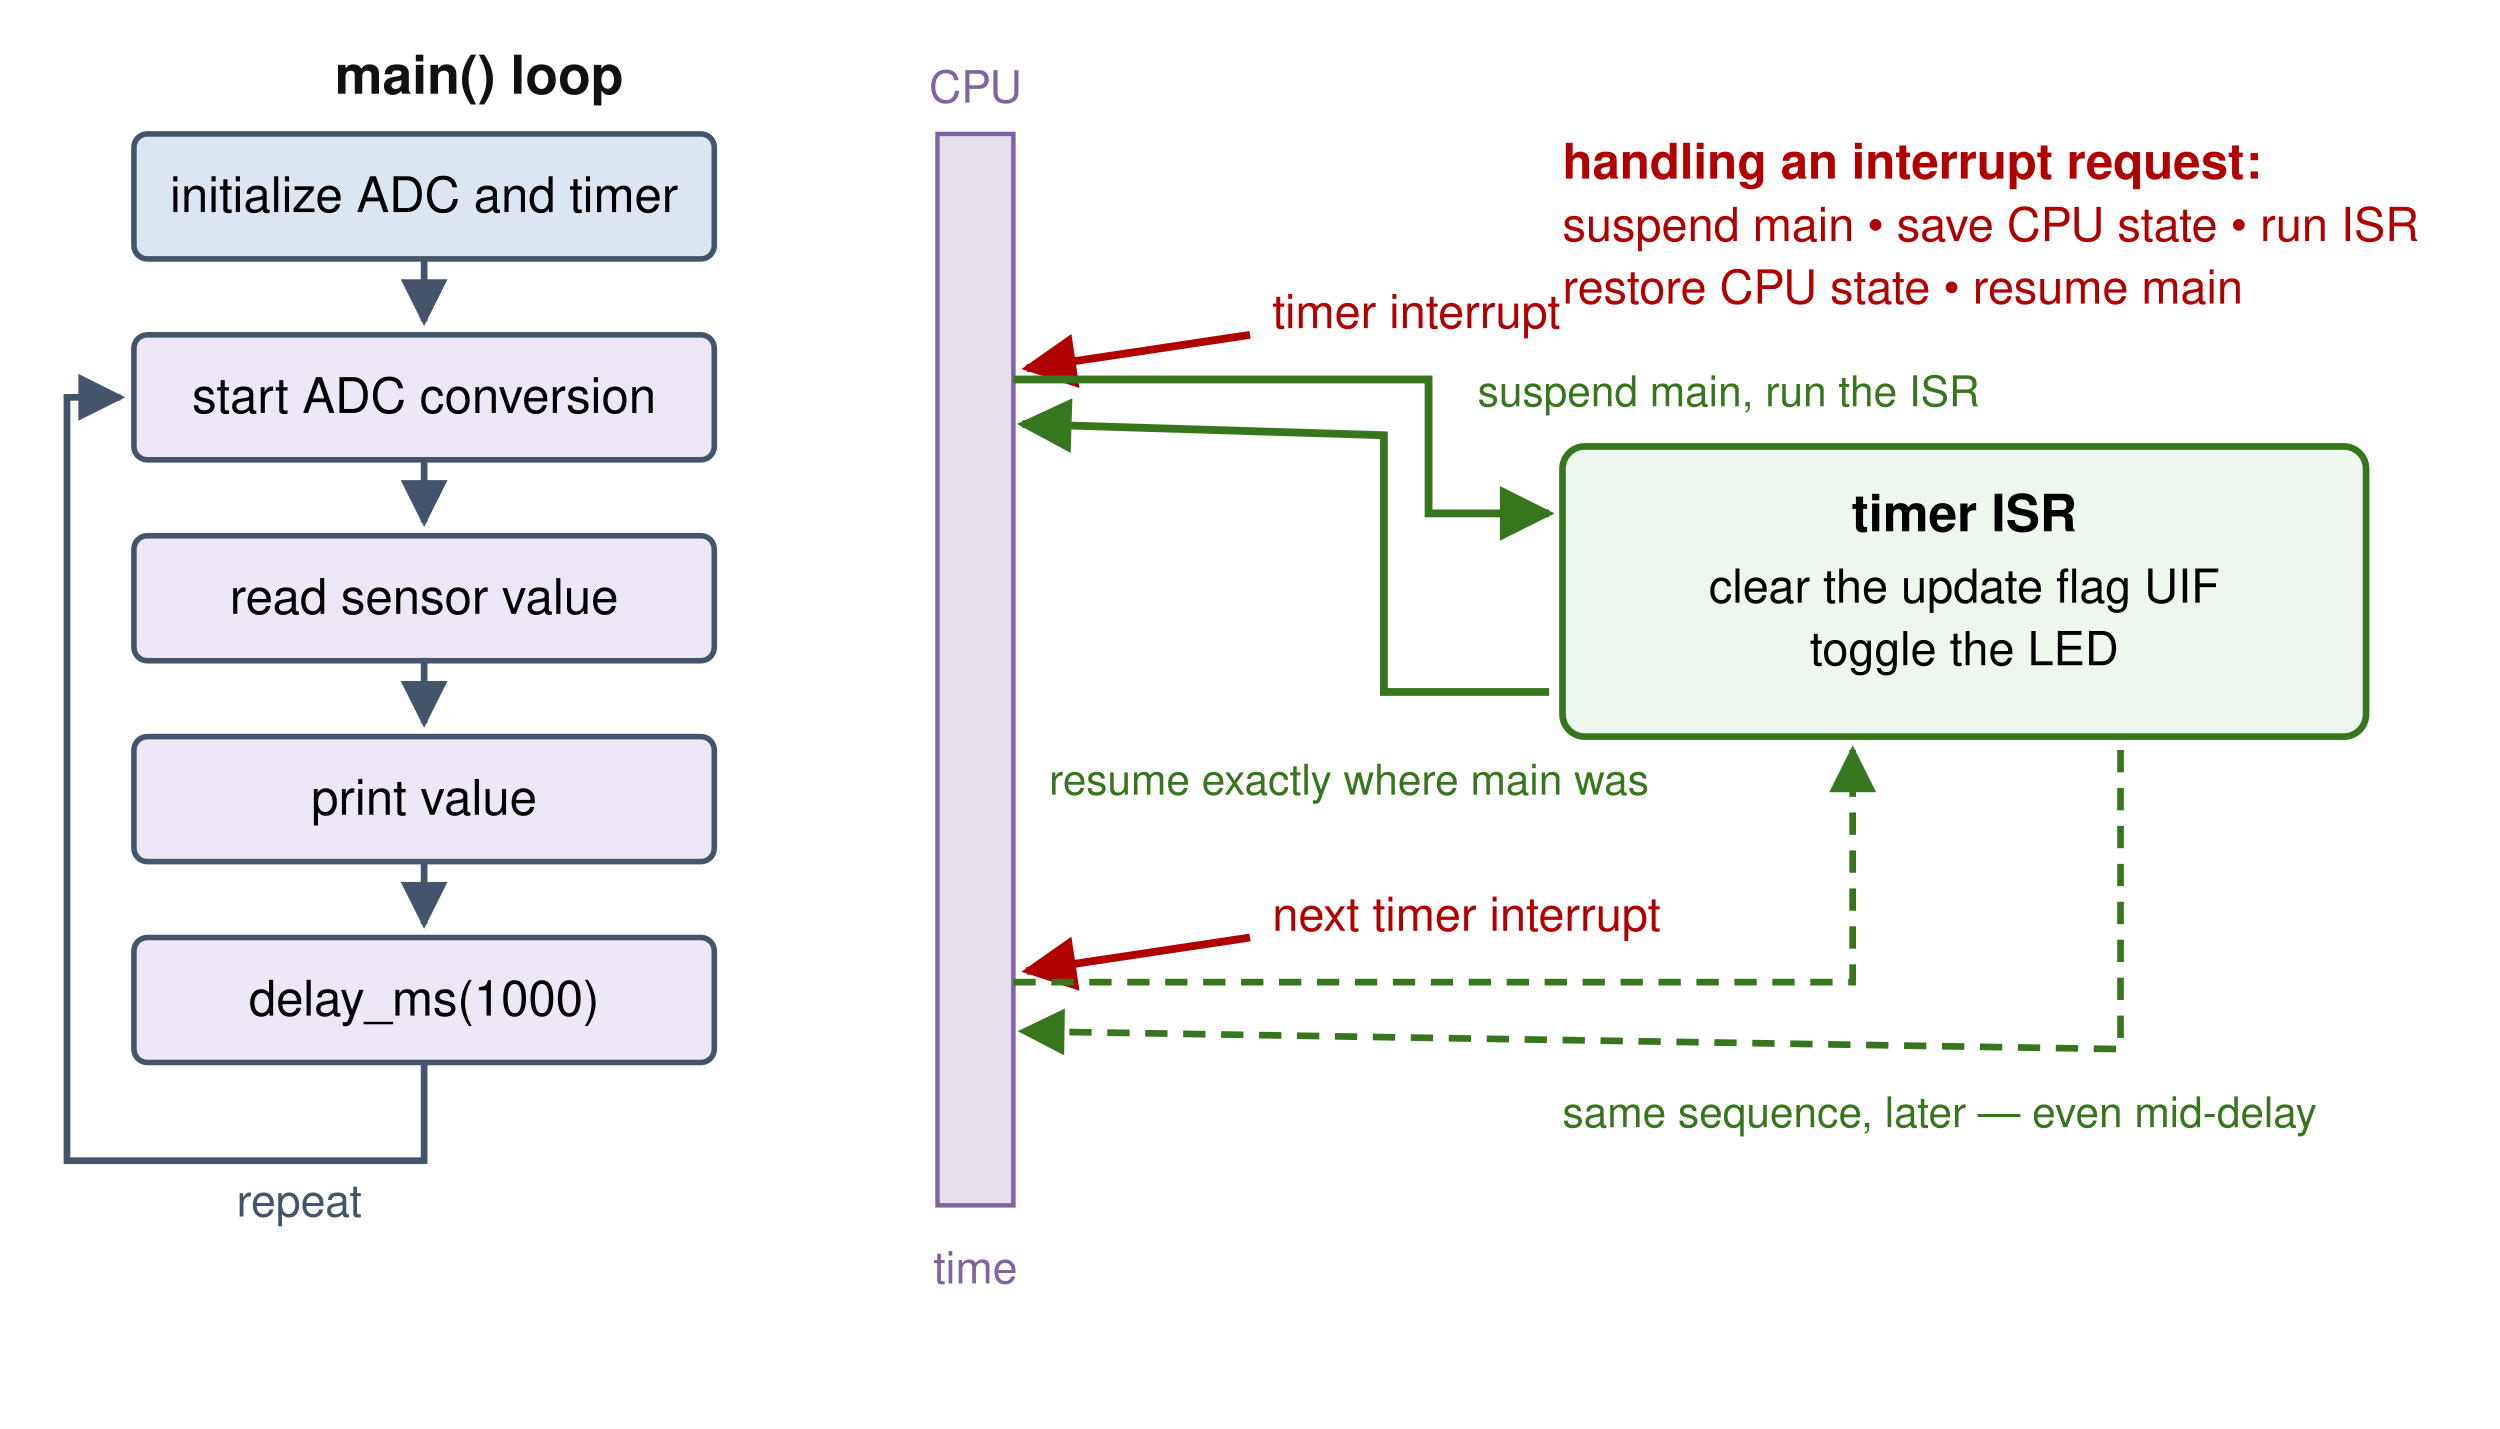
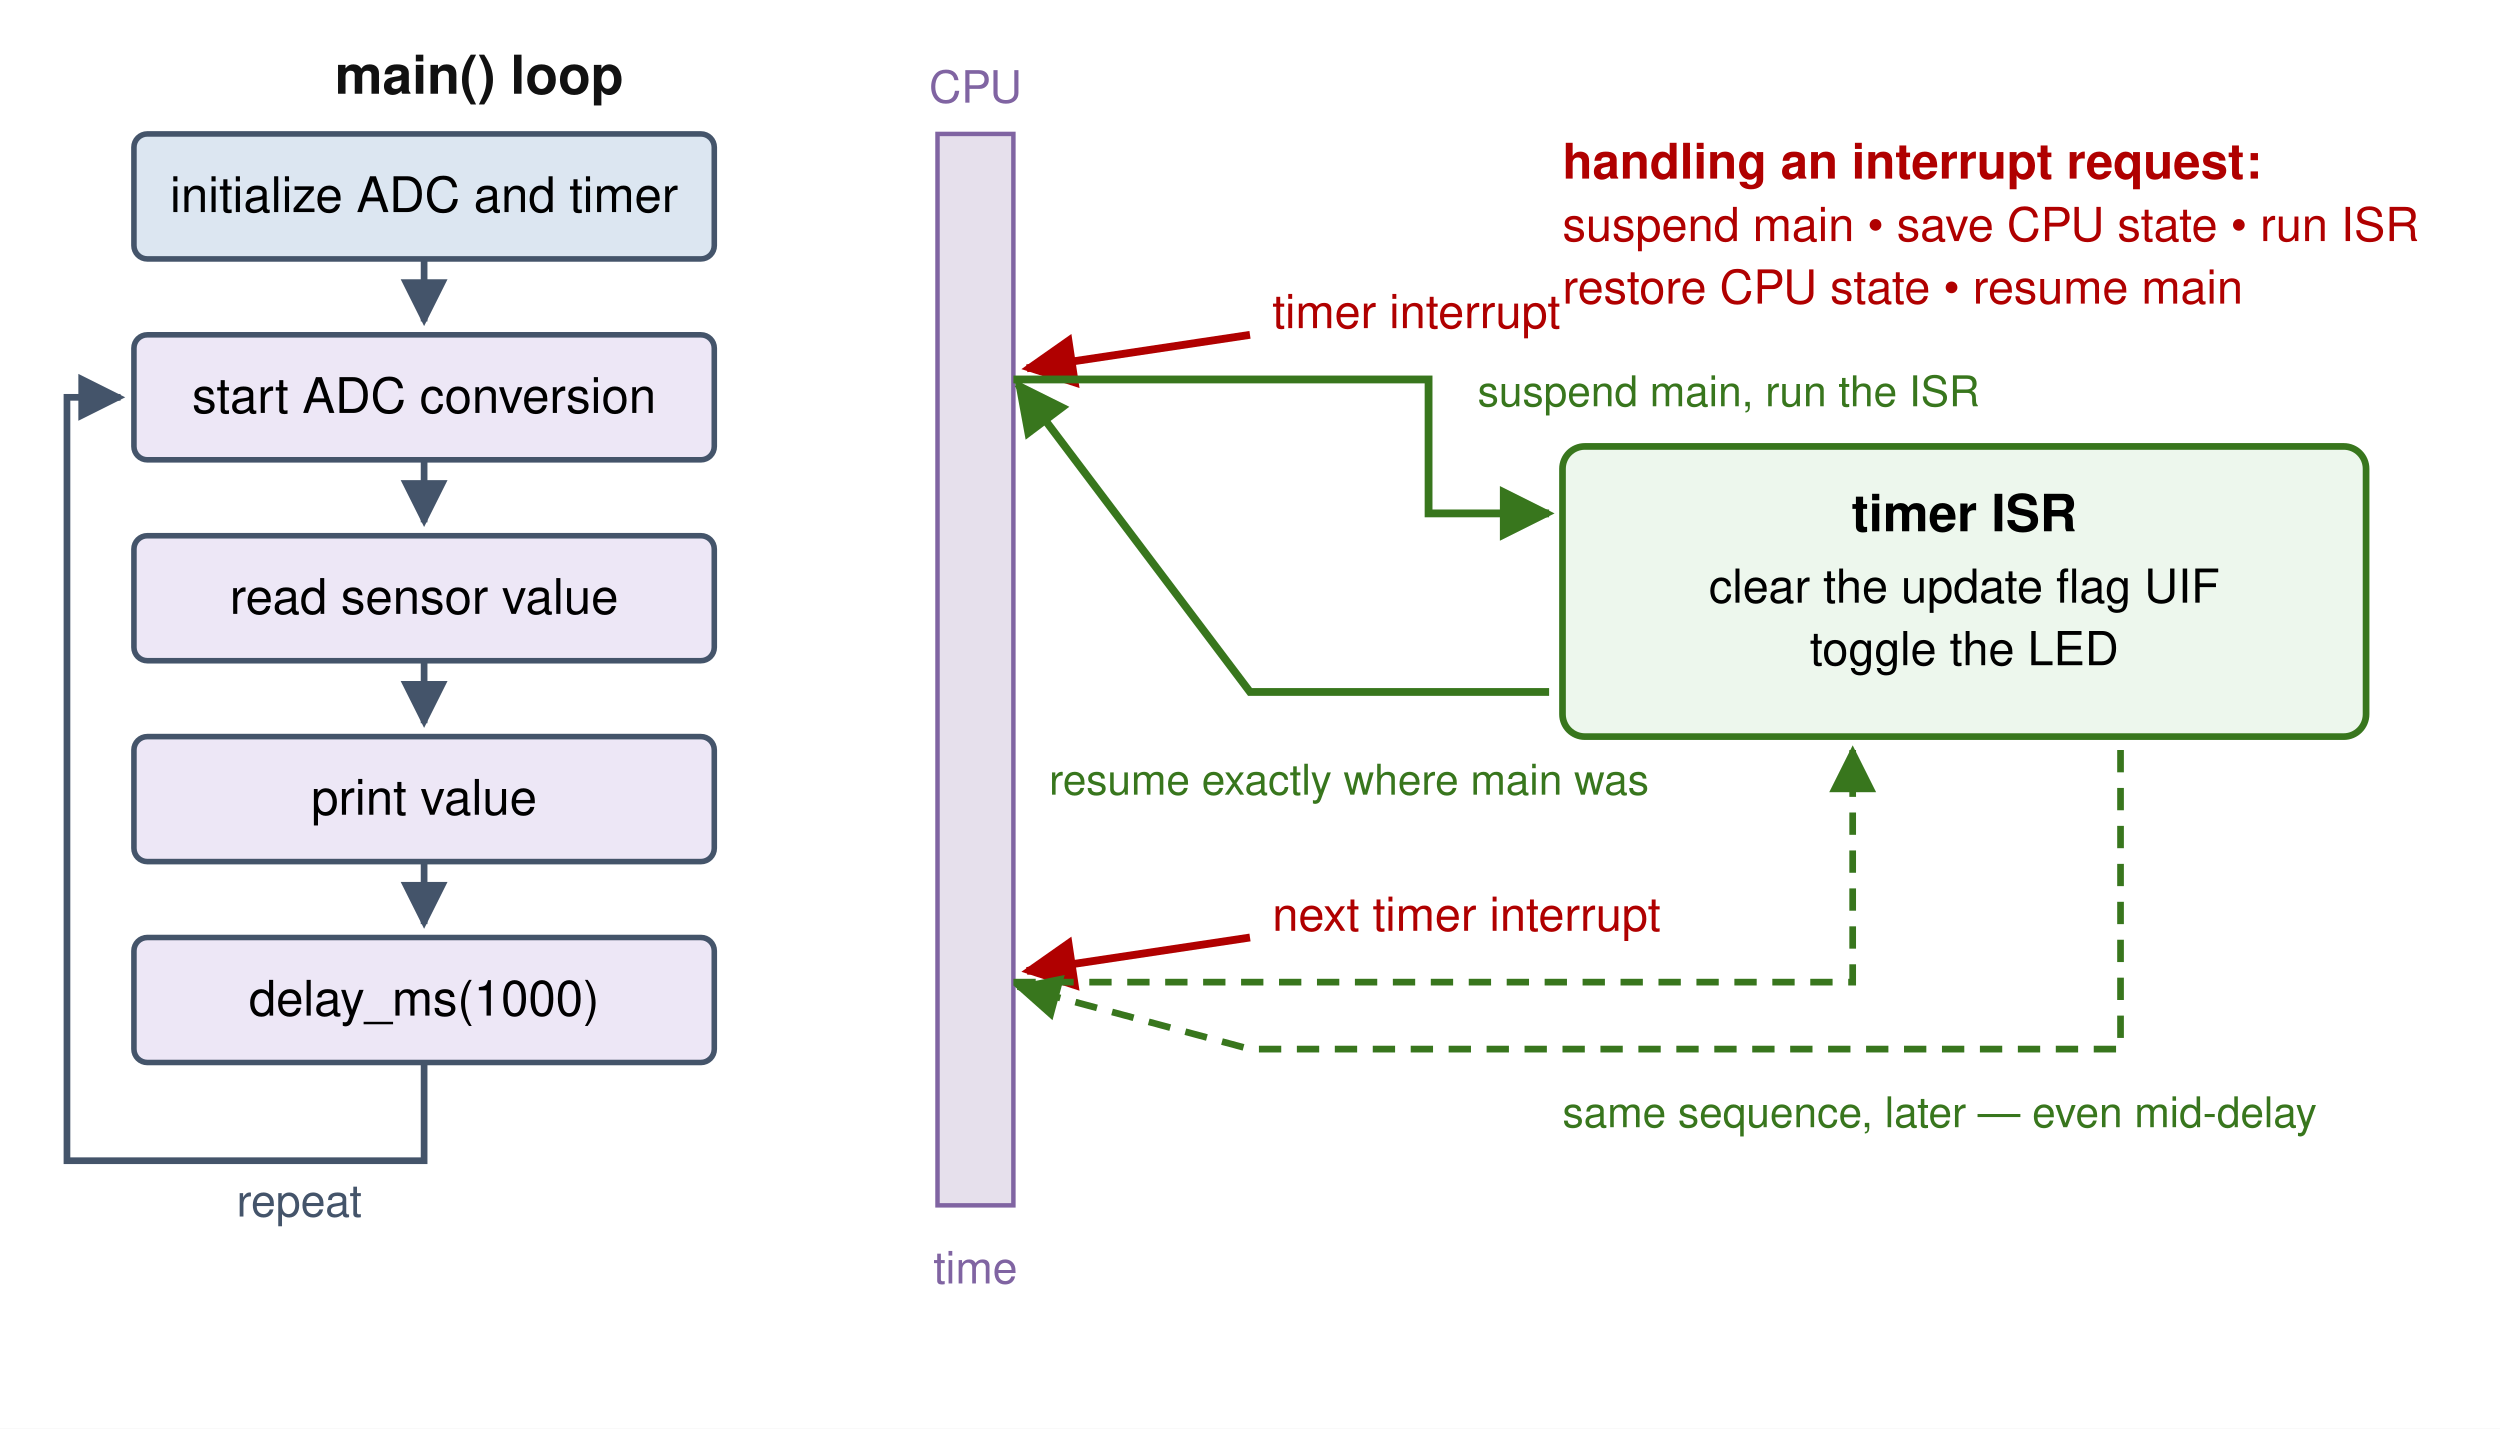
<svg xmlns="http://www.w3.org/2000/svg" viewBox="0 0 1120 640" width="1120" height="640" font-family="Helvetica, Arial, sans-serif">
  <defs>
    <marker id="fk" viewBox="0 0 10 10" refX="9" refY="5" markerWidth="7" markerHeight="7" orient="auto">
      <path d="M 0 0 L 10 5 L 0 10 z" fill="#44546A" />
    </marker>
    <marker id="fg" viewBox="0 0 10 10" refX="9" refY="5" markerWidth="7" markerHeight="7" orient="auto">
      <path d="M 0 0 L 10 5 L 0 10 z" fill="#38761D" />
    </marker>
    <marker id="fr" viewBox="0 0 10 10" refX="9" refY="5" markerWidth="7" markerHeight="7" orient="auto">
      <path d="M 0 0 L 10 5 L 0 10 z" fill="#B00000" />
    </marker>
  </defs>
  <rect width="100%" height="100%" fill="#ffffff" />
  <text x="150" y="42" font-size="24" fill="#111111" font-weight="bold">main() loop</text>
  <rect x="60" y="60" width="260" height="56" fill="#DCE6F1" stroke="#44546A" stroke-width="2.5" rx="6" />
  <text x="190" y="95" font-size="22" text-anchor="middle">initialize ADC and timer</text>
  <rect x="60" y="150" width="260" height="56" fill="#EDE7F6" stroke="#44546A" stroke-width="2.5" rx="6" />
  <text x="190" y="185" font-size="22" text-anchor="middle">start ADC conversion</text>
  <rect x="60" y="240" width="260" height="56" fill="#EDE7F6" stroke="#44546A" stroke-width="2.5" rx="6" />
  <text x="190" y="275" font-size="22" text-anchor="middle">read sensor value</text>
  <rect x="60" y="330" width="260" height="56" fill="#EDE7F6" stroke="#44546A" stroke-width="2.5" rx="6" />
  <text x="190" y="365" font-size="22" text-anchor="middle">print value</text>
  <rect x="60" y="420" width="260" height="56" fill="#EDE7F6" stroke="#44546A" stroke-width="2.5" rx="6" />
  <text x="190" y="455" font-size="22" text-anchor="middle">delay_ms(1000)</text>
  <line x1="190" y1="116" x2="190" y2="144" stroke="#44546A" stroke-width="3" marker-end="url(#fk)" />
  <line x1="190" y1="206" x2="190" y2="234" stroke="#44546A" stroke-width="3" marker-end="url(#fk)" />
  <line x1="190" y1="296" x2="190" y2="324" stroke="#44546A" stroke-width="3" marker-end="url(#fk)" />
  <line x1="190" y1="386" x2="190" y2="414" stroke="#44546A" stroke-width="3" marker-end="url(#fk)" />
  <path d="M 190 476 L 190 520 L 30 520 L 30 178 L 54 178" fill="none" stroke="#44546A" stroke-width="3" marker-end="url(#fk)" />
  <text x="106" y="545" font-size="20" fill="#44546A">repeat</text>
  <rect x="420" y="60" width="34" height="480" fill="#E6E0EC" stroke="#8064A2" stroke-width="2" />
  <text x="437" y="575" font-size="20" text-anchor="middle" fill="#8064A2">time</text>
  <text x="437" y="46" font-size="20" text-anchor="middle" fill="#8064A2">CPU</text>
  <rect x="700" y="200" width="360" height="130" fill="#EDF7ED" stroke="#38761D" stroke-width="3" rx="10" />
  <text x="880" y="238" font-size="23" text-anchor="middle" font-weight="bold">timer ISR</text>
  <text x="880" y="270" font-size="21" text-anchor="middle">clear the update flag UIF</text>
  <text x="880" y="298" font-size="21" text-anchor="middle">toggle the LED</text>
  <line x1="560" y1="150" x2="460" y2="165" stroke="#B00000" stroke-width="3.5" marker-end="url(#fr)" />
  <text x="570" y="147" font-size="21" fill="#B00000">timer interrupt</text>
  <path d="M 454 170 L 640 170 L 640 230 L 694 230" fill="none" stroke="#38761D" stroke-width="3.5" marker-end="url(#fg)" />
-   <path d="M 694 310 L 620 310 L 620 195 L 458 190" fill="none" stroke="#38761D" stroke-width="3.5" marker-end="url(#fg)" />
+   <path d="M 694 310 L 560 310 L 456 172" fill="none" stroke="#38761D" stroke-width="3.5" marker-end="url(#fg)" />
  <text x="662" y="182" font-size="19" fill="#38761D">suspend main, run the ISR</text>
  <text x="470" y="356" font-size="19" fill="#38761D">resume exactly where main was</text>
  <line x1="560" y1="420" x2="460" y2="435" stroke="#B00000" stroke-width="3.5" marker-end="url(#fr)" />
  <text x="570" y="417" font-size="21" fill="#B00000">next timer interrupt</text>
  <path d="M 454 440 L 830 440 L 830 336" fill="none" stroke="#38761D" stroke-width="3" stroke-dasharray="10 7" marker-end="url(#fg)" />
-   <path d="M 950 336 L 950 470 L 458 462" fill="none" stroke="#38761D" stroke-width="3" stroke-dasharray="10 7" marker-end="url(#fg)" />
+   <path d="M 950 336 L 950 470 L 560 470 L 456 442" fill="none" stroke="#38761D" stroke-width="3" stroke-dasharray="10 7" marker-end="url(#fg)" />
  <text x="700" y="505" font-size="19" fill="#38761D">same sequence, later — even mid-delay</text>
  <text x="700" y="80" font-size="22" fill="#B00000" font-weight="bold">handling an interrupt request:</text>
  <text x="700" y="108" font-size="21" fill="#B00000">suspend main • save CPU state • run ISR</text>
  <text x="700" y="136" font-size="21" fill="#B00000">restore CPU state • resume main</text>
</svg>
